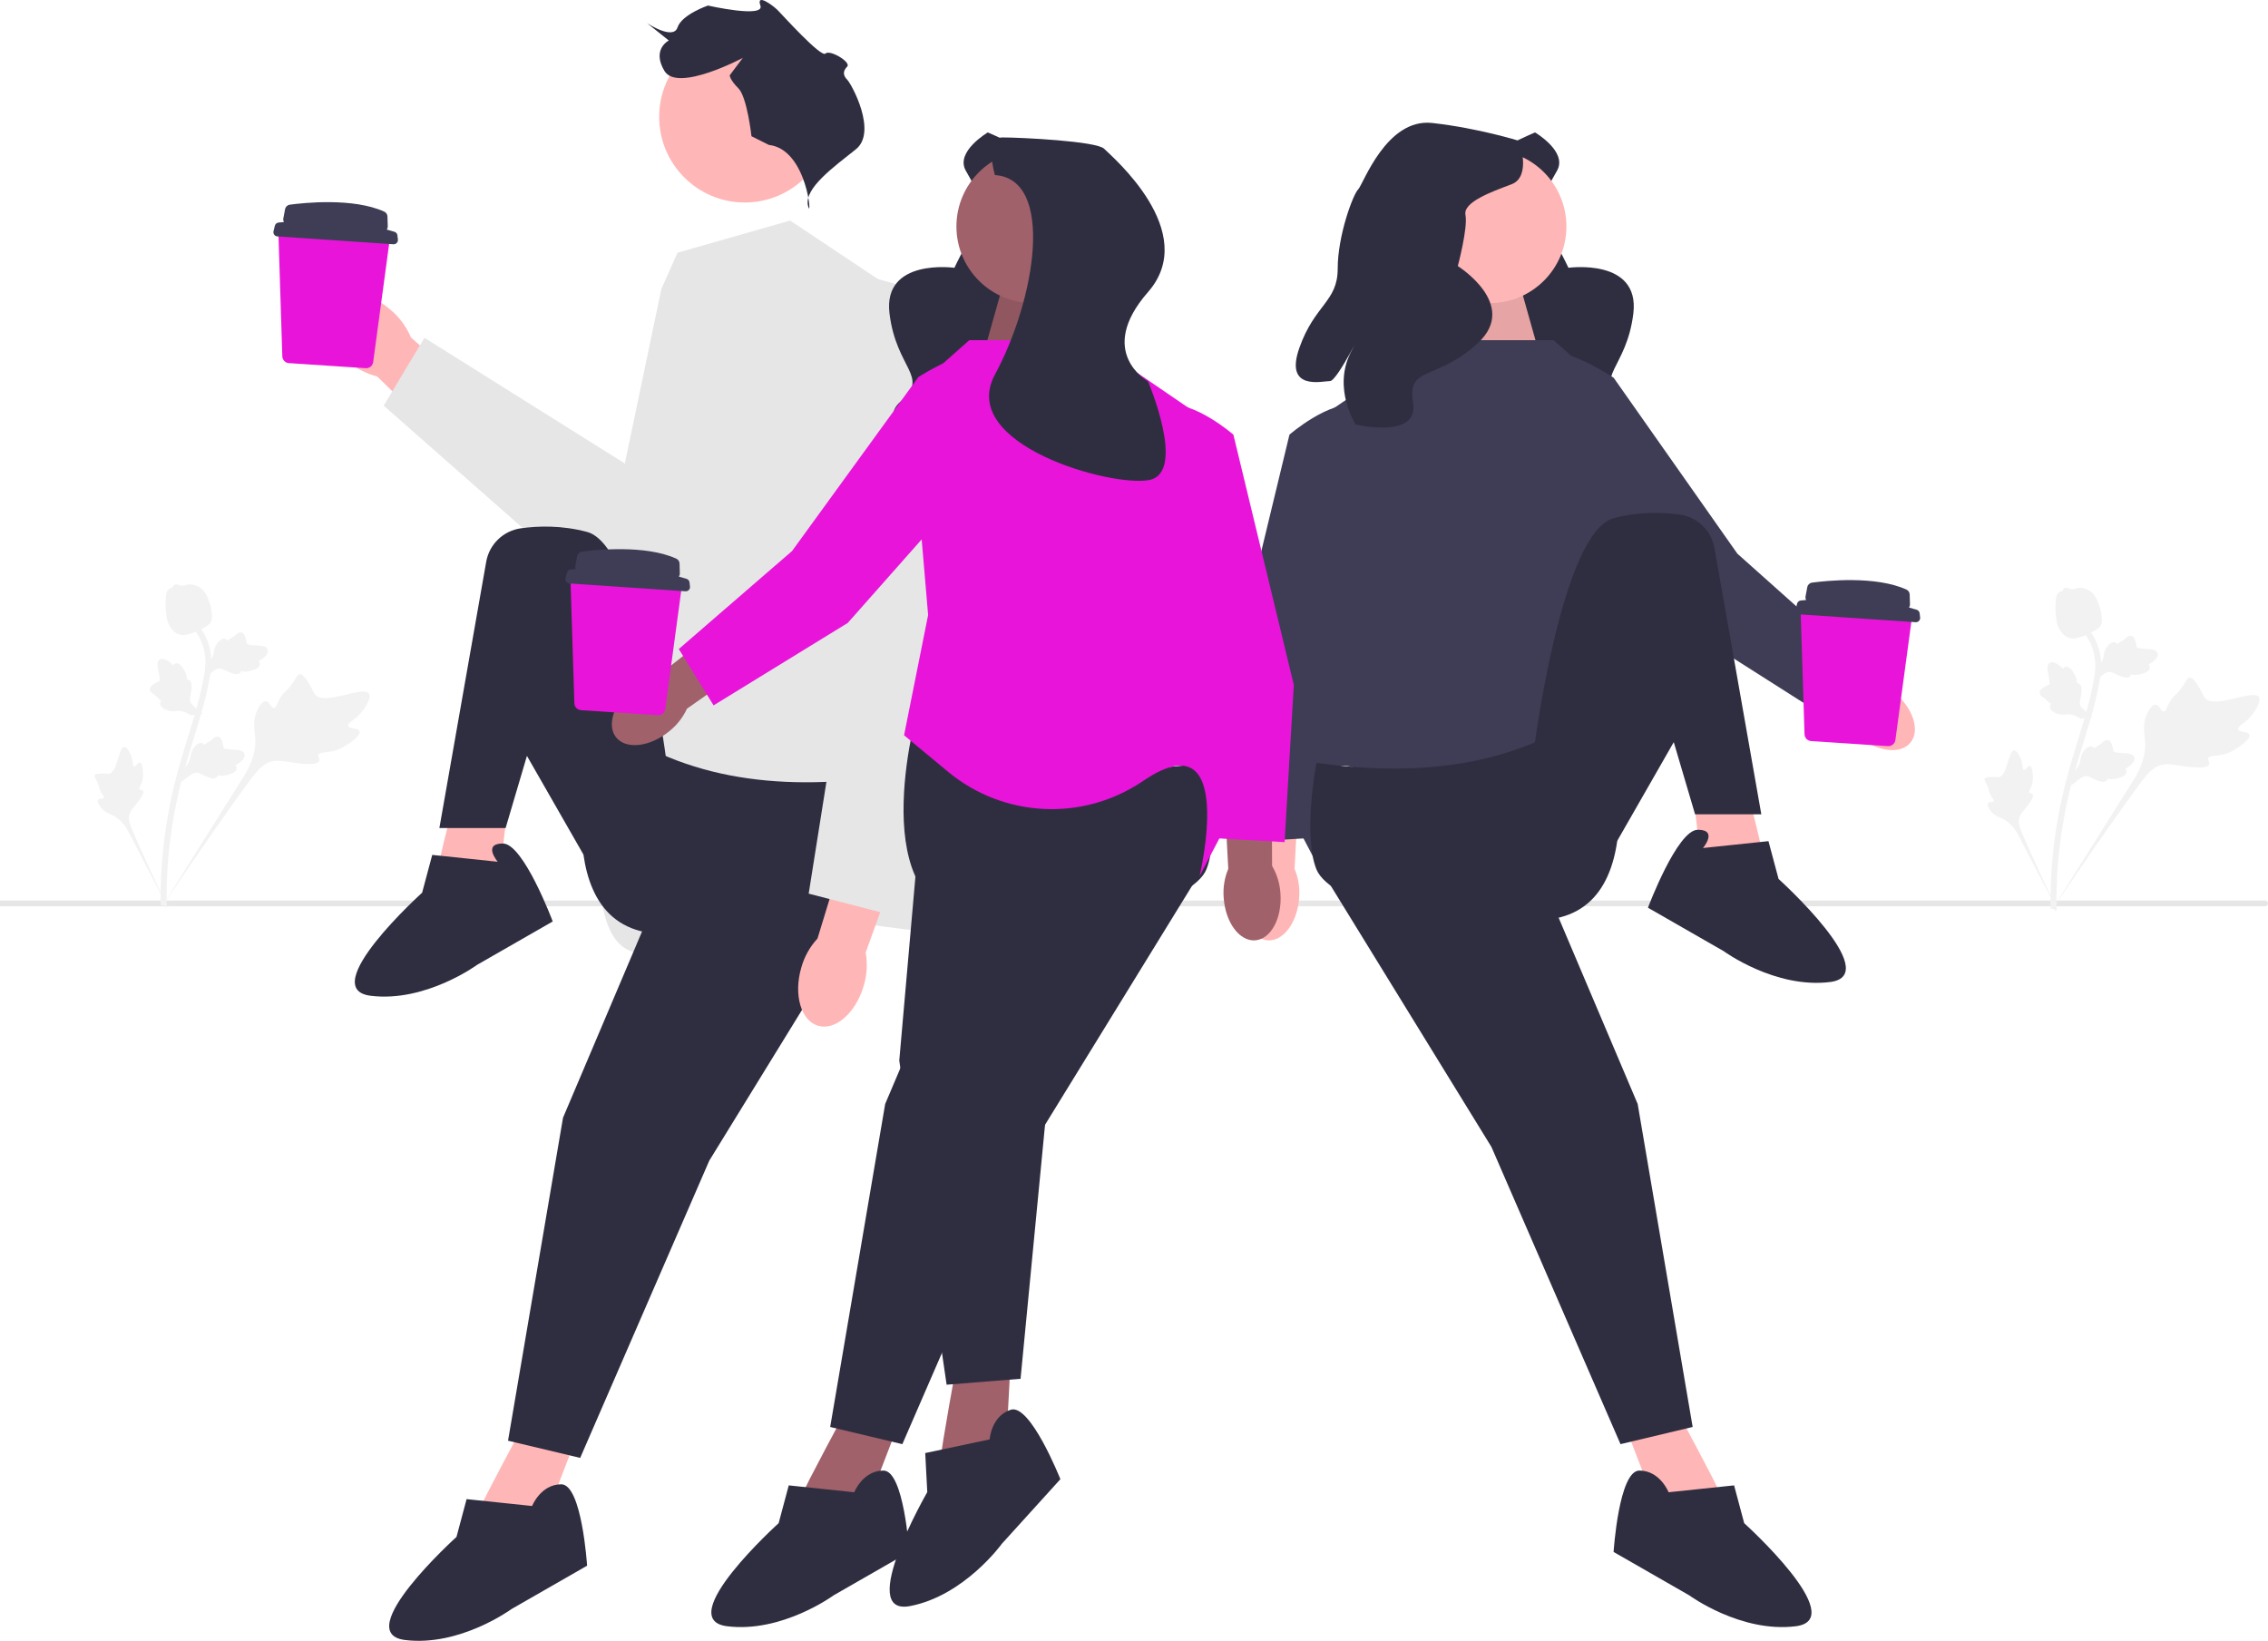
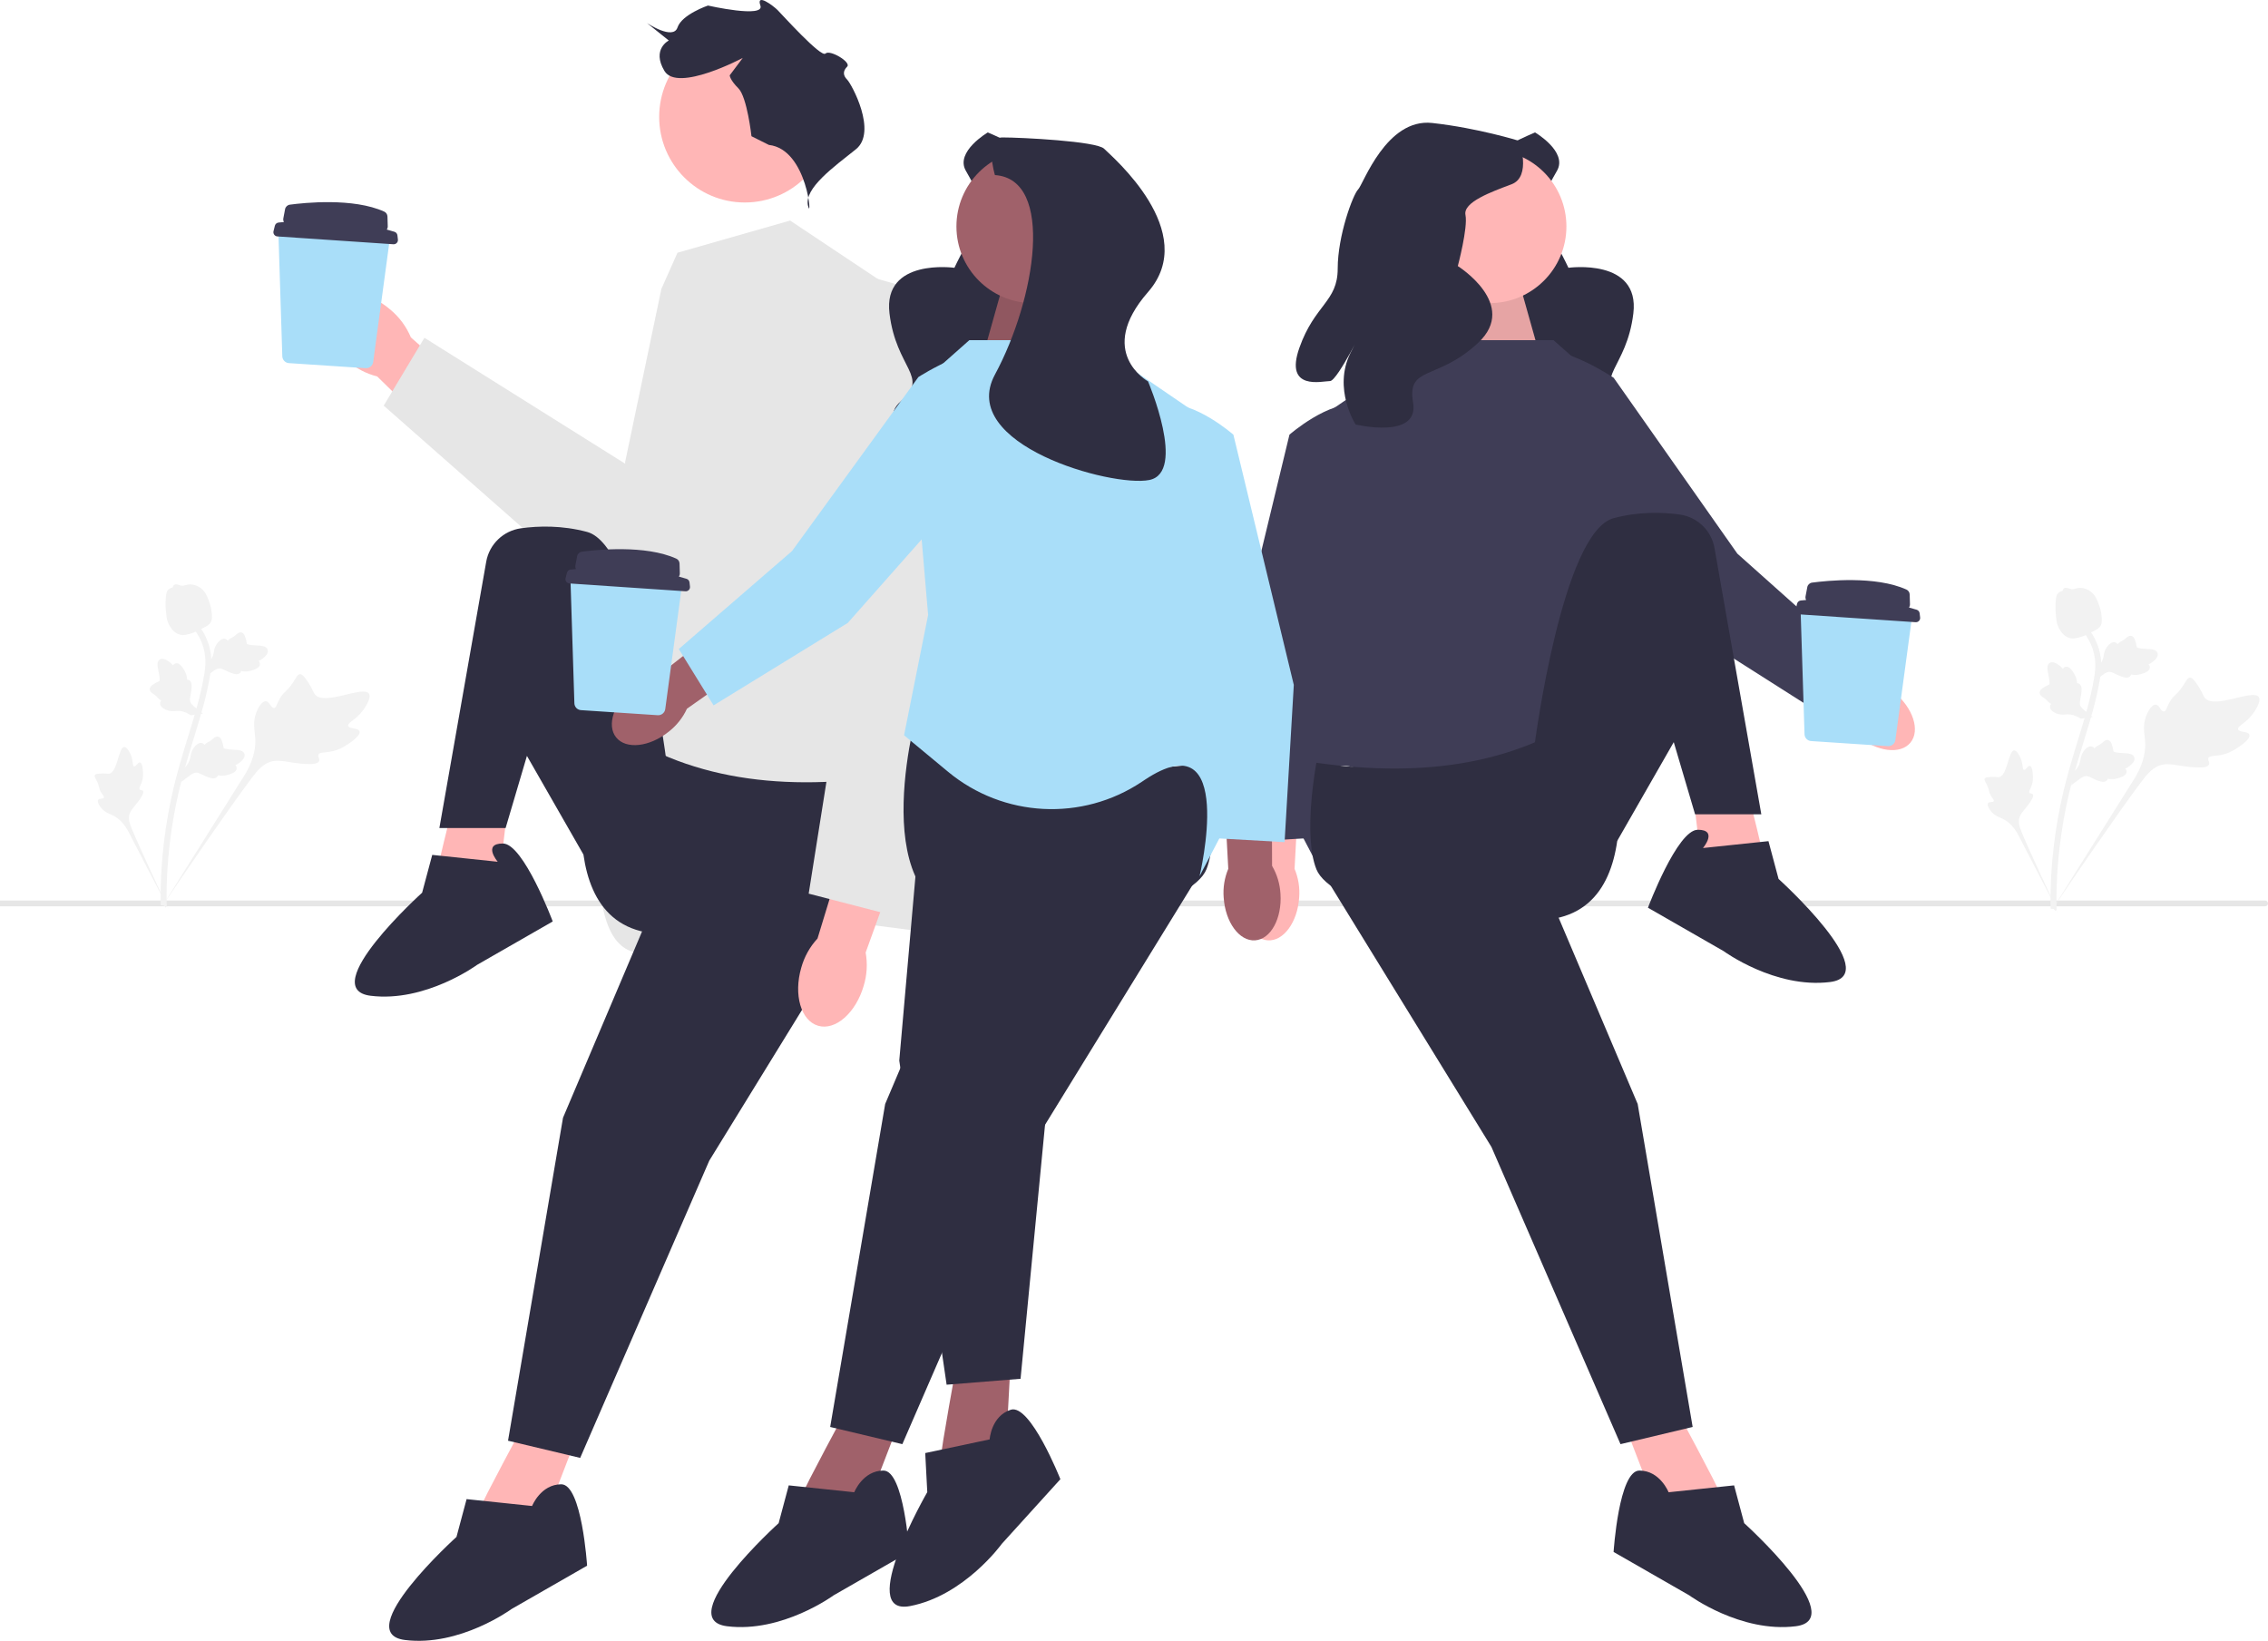
<svg xmlns="http://www.w3.org/2000/svg" width="660.04" height="477.556" viewBox="0 0 660.04 477.556">
  <path d="M660.04,262.93h0c0,.464-.376,.84-.84,.84H0v-1.68H659.2c.464,0,.84,.376,.84,.84Z" fill="#e6e6e6" />
  <g>
    <circle cx="216.748" cy="34.02" r="24.912" fill="#ffb6b6" />
    <path d="M229.949,64.188l-32.791,9.369-4.684,10.54-10.54,50.357v79.634s-12.882,28.106-5.855,52.699c7.511,26.287,33.962-4.74,53.87-1.199,19.909,3.541,51.528,7.054,51.528,7.054l-18.737-85.49-4.684-104.227-28.106-18.737Z" fill="#e6e6e6" />
    <path d="M223.761,42.178l-5.065-2.532s-1.266-11.396-3.799-13.928-2.532-3.799-2.532-3.799l3.799-5.065s-18.993,10.13-22.792,3.799,1.266-8.863,1.266-8.863l-6.331-5.065s7.597,5.065,8.863,1.266,8.863-6.376,8.863-6.376c0,0,16.59,3.754,15.259,0s3.734,.045,5,1.311,12.662,13.928,13.928,12.662,7.597,2.532,6.331,3.799-1.266,2.532,0,3.799,8.863,15.194,2.532,20.259-15.194,11.396-13.928,16.461,0-16.461-11.396-17.727Z" fill="#2f2e41" />
    <g>
-       <path id="uuid-9ec032c4-1053-42c3-862e-530ead60710b-265" d="M100.958,104.899c-6.394-5.512-8.733-13.279-5.224-17.347,3.508-4.069,11.534-2.898,17.93,2.617,2.585,2.168,4.613,4.923,5.915,8.036l26.797,23.696-11.388,12.338-25.208-24.67c-3.271-.829-6.296-2.43-8.822-4.669Z" fill="#ffb6b6" />
+       <path id="uuid-9ec032c4-1053-42c3-862e-530ead60710b-271" d="M100.958,104.899c-6.394-5.512-8.733-13.279-5.224-17.347,3.508-4.069,11.534-2.898,17.93,2.617,2.585,2.168,4.613,4.923,5.915,8.036l26.797,23.696-11.388,12.338-25.208-24.67c-3.271-.829-6.296-2.43-8.822-4.669Z" fill="#ffb6b6" />
      <path d="M192.755,84.499l17.651-1.605,15.48,73.826c2.95,14.067-6.272,27.801-20.409,30.396l-12.722,2.335L111.669,118.058l11.847-19.749,59.797,37.51,9.442-51.32Z" fill="#e6e6e6" />
    </g>
    <g>
      <path d="M153.349,412.812s-14,26-13,25,18,5,18,5l10-26-15-4Z" fill="#ffb6b6" />
      <path d="M132.685,230.817s-7.167,28.647-6.444,27.431,18.677,.414,18.677,.414l3.29-27.662-15.523-.183Z" fill="#ffb6b6" />
      <path d="M257.349,226c-31.638,4.445-60.215,.569-83.5-17.688,0,0-17,57,14,63s65.5-4.312,69.5-14.312,0-31,0-31Z" fill="#2f2e41" />
      <polygon points="198.349 244 163.849 325.312 147.849 419.312 168.849 424.312 206.412 337.812 257.349 255 198.349 244" fill="#2f2e41" />
      <path d="M193.849,220.812s-8-62-23-66c-7.313-1.95-14.15-1.761-19.237-1.055-5.128,.711-9.215,4.629-10.112,9.728l-13.631,77.515h19.276l6.205-21,16.5,28.812,24-28Z" fill="#2f2e41" />
      <path d="M144.849,250.812l-19.059-2-2.941,11s-31,28-15,30c16,2,31-9,31-9l22.01-12.626s-8.51-22.687-14.51-22.687-1.5,5.312-1.5,5.312Z" fill="#2f2e41" />
      <path d="M154.849,438.312l-19.059-2-2.941,11s-31,28-15,30,31-9,31-9l22.01-12.626s-1.51-23.687-7.51-23.687c-6,0-8.5,6.312-8.5,6.312Z" fill="#2f2e41" />
    </g>
    <g>
-       <path id="uuid-0c2c35cf-ee7e-4b84-8f52-274d32364181-266" d="M251.351,286.928c-2.298,7.881-8.227,13.084-13.243,11.621-5.016-1.463-7.217-9.038-4.917-16.922,.876-3.162,2.495-6.068,4.724-8.476l10.158-33.271,15.511,5.1-11.661,32.258c.586,3.229,.389,6.552-.573,9.69Z" fill="#ffb6b6" />
+       <path id="uuid-0c2c35cf-ee7e-4b84-8f52-274d32364181-272" d="M251.351,286.928c-2.298,7.881-8.227,13.084-13.243,11.621-5.016-1.463-7.217-9.038-4.917-16.922,.876-3.162,2.495-6.068,4.724-8.476l10.158-33.271,15.511,5.1-11.661,32.258c.586,3.229,.389,6.552-.573,9.69Z" fill="#ffb6b6" />
      <path d="M262.088,83.07l-8.088-2.281v0c-7.627,15.174-10.906,32.163-9.476,49.086l3.992,47.22-13.171,82.998,25.816,6.679,20.344-104.158-19.417-79.543Z" fill="#e6e6e6" />
    </g>
  </g>
  <g>
    <path d="M104.627,212.836c-.354-1.084-3.039-.607-3.296-1.576-.257-.966,2.319-1.776,4.295-4.498,.356-.491,2.601-3.584,1.74-4.886-1.632-2.466-12.988,3.676-15.714,.229-.598-.756-.844-2.055-2.626-4.472-.709-.961-1.164-1.426-1.707-1.412-.771,.019-1.047,.984-2.259,2.732-1.818,2.621-2.474,2.292-3.671,4.439-.889,1.594-.994,2.613-1.635,2.673-.907,.085-1.282-1.9-2.39-1.977-1.131-.079-2.263,1.882-2.824,3.415-1.053,2.875-.401,5.073-.256,7.263,.157,2.38-.212,5.864-2.798,10.336l-24.392,38.862c5.238-7.922,20.108-29.526,26.099-37.45,1.729-2.288,3.588-4.585,6.449-5.017,2.754-.416,6.105,.947,10.782,.867,.546-.009,2.066-.054,2.436-.86,.306-.666-.453-1.245-.177-1.871,.37-.84,2.037-.48,4.308-1.037,1.601-.393,2.689-1.043,3.625-1.602,.282-.169,4.484-2.714,4.012-4.157h-0Z" fill="#f2f2f2" />
    <path d="M40.741,221.909c-.634-.139-1.175,1.316-1.725,1.163-.548-.153-.202-1.651-.968-3.406-.138-.317-1.009-2.311-1.896-2.264-1.681,.089-1.943,7.435-4.421,7.779-.544,.075-1.252-.179-2.953-.001-.676,.071-1.036,.16-1.186,.431-.213,.384,.181,.798,.689,1.897,.762,1.648,.411,1.875,1.119,3.082,.526,.896,.995,1.242,.84,1.574-.22,.47-1.302,.081-1.66,.603-.365,.532,.271,1.654,.861,2.371,1.107,1.346,2.374,1.66,3.491,2.221,1.213,.61,2.817,1.796,4.266,4.355l12.036,23.184c-2.377-4.857-8.69-18.388-10.85-23.615-.624-1.509-1.215-3.084-.602-4.613,.59-1.472,2.226-2.723,3.537-5.042,.153-.271,.57-1.03,.281-1.444-.239-.342-.742-.137-.97-.453-.305-.424,.352-1.138,.734-2.414,.269-.899,.264-1.621,.26-2.241-.001-.187-.038-2.984-.882-3.169v0Z" fill="#f2f2f2" />
    <path d="M52.749,227.566l.378-3.493,.232-.219c1.074-1.015,1.745-2.089,1.997-3.196,.04-.176,.071-.354,.103-.535,.126-.718,.282-1.611,.972-2.538,.386-.517,1.409-1.684,2.463-1.276,.285,.107,.477,.291,.61,.487,.033-.034,.068-.068,.104-.105,.455-.443,.774-.605,1.081-.761,.236-.12,.479-.244,.891-.573,.181-.144,.326-.275,.447-.384,.37-.33,.843-.717,1.491-.564,.687,.188,.923,.843,1.079,1.277,.279,.774,.365,1.306,.422,1.659,.02,.129,.044,.274,.062,.321,.15,.379,2.038,.477,2.748,.518,1.597,.087,2.978,.162,3.31,1.255,.238,.782-.258,1.635-1.519,2.603-.393,.301-.785,.509-1.127,.664,.21,.199,.378,.469,.388,.838h0c.023,.872-.872,1.542-2.659,1.993-.444,.113-1.042,.263-1.823,.226-.368-.018-.691-.075-.966-.127-.041,.157-.116,.32-.252,.474-.398,.455-1.04,.571-1.912,.314-.963-.268-1.723-.633-2.395-.954-.586-.279-1.092-.518-1.516-.583-.789-.11-1.525,.377-2.405,1.025l-2.206,1.655h-0Z" fill="#f2f2f2" />
    <path d="M59.045,207.671l-3.475,.52-.271-.169c-1.254-.781-2.464-1.158-3.598-1.121-.18,.006-.36,.021-.544,.036-.727,.061-1.63,.136-2.702-.296-.598-.243-1.987-.935-1.859-2.059,.031-.302,.161-.535,.316-.714-.041-.024-.083-.048-.128-.075-.544-.328-.781-.595-1.01-.853-.176-.198-.357-.402-.781-.717-.186-.138-.348-.245-.485-.335-.413-.274-.907-.634-.924-1.299,.007-.712,.582-1.106,.962-1.368,.678-.466,1.171-.684,1.498-.829,.12-.052,.254-.112,.295-.142,.328-.242-.056-2.092-.196-2.79-.321-1.566-.599-2.922,.374-3.52,.696-.429,1.647-.165,2.903,.809,.391,.304,.691,.631,.928,.922,.139-.254,.358-.485,.712-.588h0c.838-.244,1.712,.452,2.602,2.066,.222,.401,.519,.941,.681,1.707,.076,.361,.103,.687,.122,.966,.162-0,.339,.031,.522,.123,.541,.269,.816,.861,.789,1.77-.015,.999-.175,1.828-.315,2.558-.121,.638-.224,1.188-.18,1.614,.093,.791,.751,1.379,1.602,2.066l2.16,1.714h-0Z" fill="#f2f2f2" />
    <path d="M59.513,197.237l.378-3.493,.232-.219c1.074-1.015,1.745-2.089,1.997-3.196,.04-.176,.071-.354,.103-.535,.126-.718,.282-1.611,.972-2.538,.386-.517,1.409-1.684,2.463-1.276,.285,.107,.477,.291,.61,.487,.033-.034,.068-.068,.104-.105,.455-.443,.774-.605,1.081-.761,.236-.12,.479-.244,.891-.573,.181-.144,.326-.275,.447-.384,.37-.33,.843-.717,1.491-.564,.687,.188,.923,.843,1.079,1.277,.279,.774,.365,1.306,.422,1.659,.02,.129,.044,.274,.062,.321,.15,.379,2.038,.477,2.748,.518,1.597,.087,2.978,.162,3.31,1.255,.238,.782-.258,1.635-1.519,2.603-.393,.301-.785,.509-1.127,.664,.21,.199,.378,.469,.388,.838h0c.023,.872-.872,1.542-2.659,1.993-.444,.113-1.042,.263-1.823,.226-.368-.018-.691-.075-.966-.127-.041,.157-.116,.32-.252,.474-.398,.455-1.04,.571-1.912,.314-.963-.268-1.723-.633-2.395-.954-.586-.279-1.092-.518-1.516-.583-.789-.11-1.525,.377-2.405,1.025l-2.206,1.655h-0Z" fill="#f2f2f2" />
    <path d="M48.247,264.162l-.614-.607,.011-.863-.011,.863-.854-.09c.004-.08-.002-.268-.008-.561-.033-1.607-.135-6.497,.546-14.011,.475-5.245,1.27-10.569,2.362-15.827,1.093-5.266,2.228-9.185,3.14-12.334,.688-2.375,1.382-4.628,2.06-6.823,1.809-5.863,3.516-11.402,4.574-17.719,.237-1.41,.728-4.346-.278-7.811-.584-2.01-1.584-3.901-2.972-5.62l1.344-1.085c1.532,1.9,2.638,3.995,3.286,6.226,1.116,3.842,.58,7.04,.323,8.577-1.076,6.429-2.801,12.021-4.628,17.941-.674,2.187-1.366,4.43-2.051,6.795-.903,3.12-2.028,7.005-3.107,12.203-1.079,5.195-1.864,10.454-2.334,15.633-.672,7.419-.571,12.237-.538,13.819,.017,.845,.021,1.022-.251,1.295v-0Z" fill="#f2f2f2" />
    <path d="M52.514,184.745c-.069-.015-.139-.033-.208-.053-1.418-.397-2.555-1.553-3.381-3.433-.387-.884-.478-1.815-.66-3.671-.029-.286-.155-1.734,0-3.653,.101-1.254,.236-1.758,.577-2.153,.379-.441,.89-.693,1.429-.82,.015-.166,.069-.328,.177-.482,.444-.639,1.187-.376,1.59-.24,.203,.073,.456,.166,.741,.214,.447,.077,.715-.001,1.119-.118,.387-.112,.868-.252,1.533-.24,1.312,.018,2.284,.608,2.604,.802,1.687,1.014,2.269,2.631,2.943,4.503,.134,.375,.578,1.732,.682,3.479,.075,1.26-.09,1.776-.28,2.145-.387,.758-.979,1.11-2.449,1.85-1.536,.775-2.306,1.163-2.938,1.362-1.47,.462-2.393,.751-3.479,.509v0Z" fill="#f2f2f2" />
  </g>
  <path d="M446.733,38.543s9.537,5.593,6.409,11.124-7.488,13.065-4.53,15.438c2.958,2.373,7.842,12.834,7.842,12.834,0,0,20.845-2.911,18.888,13.281-1.957,16.193-11.75,18.4-3.356,25.524,8.394,7.124-8.724,15.643-8.724,15.643,0,0-11.817-3.682-14.513-15.007s2.403,8.659,.693,10.091-8.351,10.877-13.05-1.68c-4.699-12.557-.046-17.425-6.255-24.836s-10.43-19.397-10.245-21.493-7.102-21.215,4.114-28.672c11.216-7.457,22.725-12.248,22.725-12.248Z" fill="#2f2e41" />
  <g>
-     <path id="uuid-40eda929-ef4c-4923-ad7d-cda70967e632-267" d="M540.67,214.233c5.537,4.583,12.39,5.44,15.305,1.916,2.916-3.524,.79-10.095-4.749-14.678-2.188-1.861-4.789-3.171-7.587-3.821l-23.706-19.12-8.735,11.316,24.297,17.648c1.162,2.628,2.936,4.939,5.175,6.74Z" fill="#ffb6b6" />
+     <path id="uuid-40eda929-ef4c-4923-ad7d-cda70967e632-273" d="M540.67,214.233c5.537,4.583,12.39,5.44,15.305,1.916,2.916-3.524,.79-10.095-4.749-14.678-2.188-1.861-4.789-3.171-7.587-3.821l-23.706-19.12-8.735,11.316,24.297,17.648c1.162,2.628,2.936,4.939,5.175,6.74Z" fill="#ffb6b6" />
    <path d="M469.622,109.958s-18.603-12.441-24.695-6.341c-6.092,6.101-4.637,21.338-4.637,21.338l48.786,56.856,38.685,24.59,10.373-16.243-32.523-29.021-35.988-51.179Z" fill="#3f3d56" />
  </g>
  <polygon points="442.353 83.008 449.103 107 412.055 107 424.255 77.438 442.353 83.008" fill="#ffb6b6" />
  <polygon points="442.353 83.008 449.103 107 412.055 107 424.255 77.438 442.353 83.008" opacity=".1" />
  <g>
-     <path id="uuid-c7296f43-523d-4c33-91d5-0d02a2c7186e-268" d="M361.56,260.149c-.478,7.171,2.834,13.231,7.398,13.535s8.65-5.263,9.128-12.437c.23-2.863-.229-5.74-1.339-8.389l1.643-30.411-14.287-.467-.102,30.029c-1.452,2.479-2.289,5.271-2.44,8.14Z" fill="#ffb6b6" />
+     <path id="uuid-c7296f43-523d-4c33-91d5-0d02a2c7186e-274" d="M361.56,260.149c-.478,7.171,2.834,13.231,7.398,13.535s8.65-5.263,9.128-12.437c.23-2.863-.229-5.74-1.339-8.389l1.643-30.411-14.287-.467-.102,30.029c-1.452,2.479-2.289,5.271-2.44,8.14Z" fill="#ffb6b6" />
    <path d="M404.581,141.531s-.79-22.366-9.302-23.739-20.02,8.72-20.02,8.72l-17.581,72.826,2.682,45.76,19.242-1.087,4.516-43.354,20.462-59.125Z" fill="#3f3d56" />
  </g>
  <path d="M487.103,408.812s14,26,13,25-18,5-18,5l-10-26,15-4Z" fill="#ffb6b6" />
  <path d="M507.766,226.817s7.167,28.647,6.444,27.431-18.677,.414-18.677,.414l-3.29-27.662,15.523-.183Z" fill="#ffb6b6" />
  <path d="M452.103,99h-34.953l-38.047,26-11,91,6,18,11,21s-11-46,16-28,29,21,29,21l36-18,13.5-74.5-10-41-17.5-15.5Z" fill="#3f3d56" />
  <path d="M383.103,222c31.638,4.445,60.215,.569,83.5-17.688,0,0,17,57-14,63-31,6-65.5-4.312-69.5-14.312-4-10,0-31,0-31Z" fill="#2f2e41" />
  <polygon points="442.103 240 476.603 321.312 492.603 415.312 471.603 420.312 434.04 333.812 383.103 251 442.103 240" fill="#2f2e41" />
  <path d="M446.603,216.812s8-62,23-66c7.313-1.95,14.15-1.761,19.237-1.055,5.128,.711,9.215,4.629,10.112,9.728l13.631,77.515h-19.276l-6.205-21-16.5,28.812-24-28Z" fill="#2f2e41" />
  <path d="M495.603,246.812l19.059-2,2.941,11s31,28,15,30c-16,2-31-9-31-9l-22.01-12.626s8.51-22.687,14.51-22.687,1.5,5.312,1.5,5.312Z" fill="#2f2e41" />
  <path d="M485.603,434.312l19.059-2,2.941,11s31,28,15,30c-16,2-31-9-31-9l-22.01-12.626s1.51-23.687,7.51-23.687,8.5,6.312,8.5,6.312Z" fill="#2f2e41" />
  <circle cx="433.551" cy="65.911" r="22.311" fill="#ffb6b6" />
  <path d="M442.103,40.997s3.718,10.412-2.231,12.643-14.13,5.206-13.386,8.924-2.231,14.874-2.231,14.874c0,0,17.849,11.155,5.949,22.311-11.899,11.155-20.823,6.559-18.964,17.409s-16.733,6.389-16.733,6.389c0,0-6.693-10.412-1.487-20.823,5.206-10.412-3.718,8.181-5.949,8.181s-13.386,2.975-8.924-9.668,11.155-13.386,11.155-23.054c0-9.668,4.462-21.567,5.949-23.054s8.181-20.823,21.567-19.336,25.285,5.206,25.285,5.206Z" fill="#2f2e41" />
  <path d="M247.103,408.812s-14,26-13,25,18,5,18,5l10-26-15-4Z" fill="#a0616a" />
  <path d="M351.103,222c-31.638,4.445-60.215,.569-83.5-17.688,0,0-17,57,14,63,31,6,65.5-4.312,69.5-14.312s0-31,0-31Z" fill="#2f2e41" />
  <polygon points="292.103 240 257.603 321.312 241.603 415.312 262.603 420.312 300.166 333.812 351.103 251 292.103 240" fill="#2f2e41" />
  <path d="M248.603,434.312l-19.059-2-2.941,11s-31,28-15,30,31-9,31-9l22.01-12.626s-1.51-23.687-7.51-23.687-8.5,6.312-8.5,6.312Z" fill="#2f2e41" />
  <path d="M278.714,395.133s-5.296,29.051-4.653,27.791,18.665-.797,18.665-.797l1.491-27.817-15.502,.823Z" fill="#a0616a" />
  <polygon points="269.44 220.672 261.708 308.662 275.488 403.013 297.006 401.29 306.051 307.421 328.956 212.934 269.44 220.672" fill="#2f2e41" />
  <path d="M288.008,418.927l-18.746,3.977,.596,11.371s-20.85,36.198-5.013,33.164c15.837-3.034,26.711-18.125,26.711-18.125l17.041-18.8s-8.744-22.065-14.451-20.214-6.138,8.627-6.138,8.627Z" fill="#2f2e41" />
  <path d="M287.472,38.543s-9.537,5.593-6.409,11.124,7.488,13.065,4.53,15.438-7.842,12.834-7.842,12.834c0,0-20.845-2.911-18.888,13.281s11.75,18.4,3.356,25.524c-8.394,7.124,8.724,15.643,8.724,15.643,0,0,11.817-3.682,14.513-15.007s-2.403,8.659-.693,10.091,8.351,10.877,13.05-1.68,.046-17.425,6.255-24.836c6.209-7.411,10.43-19.397,10.245-21.493s7.102-21.215-4.114-28.672c-11.216-7.457-22.725-12.248-22.725-12.248Z" fill="#2f2e41" />
  <polygon points="291.853 83.008 285.103 107 322.15 107 309.951 77.438 291.853 83.008" fill="#a0616a" />
  <polygon points="291.853 83.008 285.103 107 322.15 107 309.951 77.438 291.853 83.008" opacity=".1" />
  <g>
-     <path id="uuid-30591428-cd87-4ca8-90c0-8a5e265d7e31-269" d="M372.645,260.149c.478,7.171-2.834,13.231-7.398,13.535s-8.65-5.263-9.128-12.437c-.23-2.863,.229-5.74,1.339-8.389l-1.643-30.411,14.287-.467,.102,30.029c1.452,2.479,2.289,5.271,2.44,8.14Z" fill="#a0616a" />
-     <path d="M329.624,141.531s.79-22.366,9.302-23.739c8.511-1.373,20.02,8.72,20.02,8.72l17.581,72.826-2.682,45.76-19.242-1.087-4.516-43.354-20.462-59.125Z" fill="#e814da" />
+     <path id="uuid-30591428-cd87-4ca8-90c0-8a5e265d7e31-275" d="M372.645,260.149c.478,7.171-2.834,13.231-7.398,13.535s-8.65-5.263-9.128-12.437c-.23-2.863,.229-5.74,1.339-8.389l-1.643-30.411,14.287-.467,.102,30.029c1.452,2.479,2.289,5.271,2.44,8.14Z" fill="#a0616a" />
+     <path d="M329.624,141.531s.79-22.366,9.302-23.739c8.511-1.373,20.02,8.72,20.02,8.72l17.581,72.826-2.682,45.76-19.242-1.087-4.516-43.354-20.462-59.125Z" fill="#a9def9" />
  </g>
-   <path d="M282.103,99h34.953l38.047,26,11,91-6,18-11,21s11-46-16-28c-.27,.18-.537,.358-.803,.536-17.38,11.609-40.314,10.417-56.402-2.925l-12.795-10.611,7-35-5.5-64.5,17.5-15.5Z" fill="#e814da" />
+   <path d="M282.103,99h34.953l38.047,26,11,91-6,18-11,21s11-46-16-28c-.27,.18-.537,.358-.803,.536-17.38,11.609-40.314,10.417-56.402-2.925l-12.795-10.611,7-35-5.5-64.5,17.5-15.5Z" fill="#a9def9" />
  <g>
-     <path id="uuid-53b096d6-03cc-438c-8f9a-f5acbbdd06bd-270" d="M194.642,212.93c-5.606,4.498-12.471,5.251-15.333,1.683-2.862-3.568-.637-10.106,4.972-14.604,2.216-1.828,4.837-3.098,7.644-3.705l23.993-18.758,8.562,11.447-24.562,17.276c-1.202,2.61-3.011,4.894-5.277,6.661Z" fill="#a0616a" />
-     <path d="M267.266,109.746s18.79-12.157,24.789-5.965,4.312,21.406,4.312,21.406l-49.644,56.108-39.054,23.999-10.125-16.399,32.96-28.523,36.762-50.626Z" fill="#e814da" />
+     <path id="uuid-53b096d6-03cc-438c-8f9a-f5acbbdd06bd-276" d="M194.642,212.93c-5.606,4.498-12.471,5.251-15.333,1.683-2.862-3.568-.637-10.106,4.972-14.604,2.216-1.828,4.837-3.098,7.644-3.705l23.993-18.758,8.562,11.447-24.562,17.276c-1.202,2.61-3.011,4.894-5.277,6.661Z" fill="#a0616a" />
+     <path d="M267.266,109.746s18.79-12.157,24.789-5.965,4.312,21.406,4.312,21.406l-49.644,56.108-39.054,23.999-10.125-16.399,32.96-28.523,36.762-50.626Z" fill="#a9def9" />
  </g>
  <circle cx="300.654" cy="65.911" r="22.311" fill="#a0616a" />
  <path d="M289.548,50.956s-3.287-10.956,2.191-10.956,27.391,1.096,29.582,3.287,28.121,24.183,12.782,41.713c-15.339,17.53,0,26,0,26,0,0,11.322,26.511,.366,28.702-10.956,2.191-55.898-10.338-44.921-30.678,11.912-22.072,17.455-56.91,0-58.068Z" fill="#2f2e41" />
  <g>
    <path d="M654.627,213.836c-.354-1.084-3.039-.607-3.296-1.576-.257-.966,2.319-1.776,4.295-4.498,.356-.491,2.601-3.584,1.74-4.886-1.632-2.466-12.988,3.676-15.714,.229-.598-.756-.844-2.055-2.626-4.472-.709-.961-1.164-1.426-1.707-1.412-.771,.019-1.047,.984-2.259,2.732-1.818,2.621-2.474,2.292-3.671,4.439-.889,1.594-.994,2.613-1.635,2.673-.907,.085-1.282-1.9-2.39-1.977-1.131-.079-2.263,1.882-2.824,3.415-1.053,2.875-.401,5.073-.256,7.263,.157,2.38-.212,5.864-2.798,10.336l-24.392,38.862c5.238-7.922,20.108-29.526,26.099-37.45,1.729-2.288,3.588-4.585,6.449-5.017,2.754-.416,6.105,.947,10.782,.867,.546-.009,2.066-.054,2.436-.86,.306-.666-.453-1.245-.177-1.871,.37-.84,2.037-.48,4.308-1.037,1.601-.393,2.689-1.043,3.625-1.602,.282-.169,4.484-2.714,4.012-4.157h-0Z" fill="#f2f2f2" />
    <path d="M590.741,222.909c-.634-.139-1.175,1.316-1.725,1.163-.548-.153-.202-1.651-.968-3.406-.138-.317-1.009-2.311-1.896-2.264-1.681,.089-1.943,7.435-4.421,7.779-.544,.075-1.252-.179-2.953-.001-.676,.071-1.036,.16-1.186,.431-.213,.384,.181,.798,.689,1.897,.762,1.648,.411,1.875,1.119,3.082,.526,.896,.995,1.242,.84,1.574-.22,.47-1.302,.081-1.66,.603-.365,.532,.271,1.654,.861,2.371,1.107,1.346,2.374,1.66,3.491,2.221,1.213,.61,2.817,1.796,4.266,4.355l12.036,23.184c-2.377-4.857-8.69-18.388-10.85-23.615-.624-1.509-1.215-3.084-.602-4.613,.59-1.472,2.226-2.723,3.537-5.042,.153-.271,.57-1.03,.281-1.444-.239-.342-.742-.137-.97-.453-.305-.424,.352-1.138,.734-2.414,.269-.899,.264-1.621,.26-2.241-.001-.187-.038-2.984-.882-3.169v0Z" fill="#f2f2f2" />
    <path d="M602.749,228.566l.378-3.493,.232-.219c1.074-1.015,1.745-2.089,1.997-3.196,.04-.176,.071-.354,.103-.535,.126-.718,.282-1.611,.972-2.538,.386-.517,1.409-1.684,2.463-1.276,.285,.107,.477,.291,.61,.487,.033-.034,.068-.068,.104-.105,.455-.443,.774-.605,1.081-.761,.236-.12,.479-.244,.891-.573,.181-.144,.326-.275,.447-.384,.37-.33,.843-.717,1.491-.564,.687,.188,.923,.843,1.079,1.277,.279,.774,.365,1.306,.422,1.659,.02,.129,.044,.274,.062,.321,.15,.379,2.038,.477,2.748,.518,1.597,.087,2.978,.162,3.31,1.255,.238,.782-.258,1.635-1.519,2.603-.393,.301-.785,.509-1.127,.664,.21,.199,.378,.469,.388,.838h0c.023,.872-.872,1.542-2.659,1.993-.444,.113-1.042,.263-1.823,.226-.368-.018-.691-.075-.966-.127-.041,.157-.116,.32-.252,.474-.398,.455-1.04,.571-1.912,.314-.963-.268-1.723-.633-2.395-.954-.586-.279-1.092-.518-1.516-.583-.789-.11-1.525,.377-2.405,1.025l-2.206,1.655h-0Z" fill="#f2f2f2" />
    <path d="M609.045,208.671l-3.475,.52-.271-.169c-1.254-.781-2.464-1.158-3.598-1.121-.18,.006-.36,.021-.544,.036-.727,.061-1.63,.136-2.702-.296-.598-.243-1.987-.935-1.859-2.059,.031-.302,.161-.535,.316-.714-.041-.024-.083-.048-.128-.075-.544-.328-.781-.595-1.01-.853-.176-.198-.357-.402-.781-.717-.186-.138-.348-.245-.485-.335-.413-.274-.907-.634-.924-1.299,.007-.712,.582-1.106,.962-1.368,.678-.466,1.171-.684,1.498-.829,.12-.052,.254-.112,.295-.142,.328-.242-.056-2.092-.196-2.79-.321-1.566-.599-2.922,.374-3.52,.696-.429,1.647-.165,2.903,.809,.391,.304,.691,.631,.928,.922,.139-.254,.358-.485,.712-.588h0c.838-.244,1.712,.452,2.602,2.066,.222,.401,.519,.941,.681,1.707,.076,.361,.103,.687,.122,.966,.162-0,.339,.031,.522,.123,.541,.269,.816,.861,.789,1.77-.015,.999-.175,1.828-.315,2.558-.121,.638-.224,1.188-.18,1.614,.093,.791,.751,1.379,1.602,2.066l2.16,1.714h-0Z" fill="#f2f2f2" />
    <path d="M609.513,198.237l.378-3.493,.232-.219c1.074-1.015,1.745-2.089,1.997-3.196,.04-.176,.071-.354,.103-.535,.126-.718,.282-1.611,.972-2.538,.386-.517,1.409-1.684,2.463-1.276,.285,.107,.477,.291,.61,.487,.033-.034,.068-.068,.104-.105,.455-.443,.774-.605,1.081-.761,.236-.12,.479-.244,.891-.573,.181-.144,.326-.275,.447-.384,.37-.33,.843-.717,1.491-.564,.687,.188,.923,.843,1.079,1.277,.279,.774,.365,1.306,.422,1.659,.02,.129,.044,.274,.062,.321,.15,.379,2.038,.477,2.748,.518,1.597,.087,2.978,.162,3.31,1.255,.238,.782-.258,1.635-1.519,2.603-.393,.301-.785,.509-1.127,.664,.21,.199,.378,.469,.388,.838h0c.023,.872-.872,1.542-2.659,1.993-.444,.113-1.042,.263-1.823,.226-.368-.018-.691-.075-.966-.127-.041,.157-.116,.32-.252,.474-.398,.455-1.04,.571-1.912,.314-.963-.268-1.723-.633-2.395-.954-.586-.279-1.092-.518-1.516-.583-.789-.11-1.525,.377-2.405,1.025l-2.206,1.655h-0Z" fill="#f2f2f2" />
    <path d="M598.247,265.162l-.614-.607,.011-.863-.011,.863-.854-.09c.004-.08-.002-.268-.008-.561-.033-1.607-.135-6.497,.546-14.011,.475-5.245,1.27-10.569,2.362-15.827,1.093-5.266,2.228-9.185,3.14-12.334,.688-2.375,1.382-4.628,2.06-6.823,1.809-5.863,3.516-11.402,4.574-17.719,.237-1.41,.728-4.346-.278-7.811-.584-2.01-1.584-3.901-2.972-5.62l1.344-1.085c1.532,1.9,2.638,3.995,3.286,6.226,1.116,3.842,.58,7.04,.323,8.577-1.076,6.429-2.801,12.021-4.628,17.941-.674,2.187-1.366,4.43-2.051,6.795-.903,3.12-2.028,7.005-3.107,12.203-1.079,5.195-1.864,10.454-2.334,15.633-.672,7.419-.571,12.237-.538,13.819,.017,.845,.021,1.022-.251,1.295v-0Z" fill="#f2f2f2" />
    <path d="M602.514,185.745c-.069-.015-.139-.033-.208-.053-1.418-.397-2.555-1.553-3.381-3.433-.387-.884-.478-1.815-.66-3.671-.029-.286-.155-1.734,0-3.653,.101-1.254,.236-1.758,.577-2.153,.379-.441,.89-.693,1.429-.82,.015-.166,.069-.328,.177-.482,.444-.639,1.187-.376,1.59-.24,.203,.073,.456,.166,.741,.214,.447,.077,.715-.001,1.119-.118,.387-.112,.868-.252,1.533-.24,1.312,.018,2.284,.608,2.604,.802,1.687,1.014,2.269,2.631,2.943,4.503,.134,.375,.578,1.732,.682,3.479,.075,1.26-.09,1.776-.28,2.145-.387,.758-.979,1.11-2.449,1.85-1.536,.775-2.306,1.163-2.938,1.362-1.47,.462-2.393,.751-3.479,.509v0Z" fill="#f2f2f2" />
  </g>
  <g>
-     <path d="M167.16,204.692l-1.128-35.593c-.018-.578,.209-1.14,.623-1.543,.415-.403,.984-.615,1.561-.58l28.244,1.694c.571,.034,1.106,.307,1.469,.748,.363,.441,.527,1.019,.451,1.585l-4.778,35.376c-.145,1.07-1.102,1.853-2.179,1.781l-22.338-1.477c-.227-.015-.442-.065-.642-.146-.738-.298-1.256-1.008-1.282-1.846Z" fill="#e814da" />
+     <path d="M167.16,204.692l-1.128-35.593c-.018-.578,.209-1.14,.623-1.543,.415-.403,.984-.615,1.561-.58l28.244,1.694c.571,.034,1.106,.307,1.469,.748,.363,.441,.527,1.019,.451,1.585l-4.778,35.376c-.145,1.07-1.102,1.853-2.179,1.781l-22.338-1.477c-.227-.015-.442-.065-.642-.146-.738-.298-1.256-1.008-1.282-1.846Z" fill="#a9def9" />
    <path d="M166.066,165.77c.395-.042,.924-.093,1.56-.146-.17-.316-.239-.69-.167-1.074l.504-2.666c.131-.692,.688-1.222,1.386-1.316,4.159-.556,18.463-2.065,27.47,2.021,.564,.256,.926,.817,.944,1.436l.082,2.844c.01,.352-.092,.678-.271,.948,.749,.201,1.495,.414,2.235,.646,.464,.145,.796,.555,.852,1.038l.14,1.212c.089,.769-.541,1.43-1.314,1.378l-33.766-2.28c-.768-.052-1.304-.785-1.119-1.533l.389-1.573c.125-.507,.554-.88,1.073-.934Z" fill="#3f3d56" />
  </g>
  <g>
-     <path d="M82.16,103.692l-1.128-35.593c-.018-.578,.209-1.14,.623-1.543,.415-.403,.984-.615,1.561-.58l28.244,1.694c.571,.034,1.106,.307,1.469,.748,.363,.441,.527,1.019,.451,1.585l-4.778,35.376c-.145,1.07-1.102,1.853-2.179,1.781l-22.338-1.477c-.227-.015-.442-.065-.642-.146-.738-.298-1.256-1.008-1.282-1.846Z" fill="#e814da" />
+     <path d="M82.16,103.692l-1.128-35.593c-.018-.578,.209-1.14,.623-1.543,.415-.403,.984-.615,1.561-.58l28.244,1.694c.571,.034,1.106,.307,1.469,.748,.363,.441,.527,1.019,.451,1.585l-4.778,35.376c-.145,1.07-1.102,1.853-2.179,1.781l-22.338-1.477c-.227-.015-.442-.065-.642-.146-.738-.298-1.256-1.008-1.282-1.846Z" fill="#a9def9" />
    <path d="M81.066,64.77c.395-.042,.924-.093,1.56-.146-.17-.316-.239-.69-.167-1.074l.504-2.666c.131-.692,.688-1.222,1.386-1.316,4.159-.556,18.463-2.065,27.47,2.021,.564,.256,.926,.817,.944,1.436l.082,2.844c.01,.352-.092,.678-.271,.948,.749,.201,1.495,.414,2.235,.646,.464,.145,.796,.555,.852,1.038l.14,1.212c.089,.769-.541,1.43-1.314,1.378l-33.766-2.28c-.768-.052-1.304-.785-1.119-1.533l.389-1.573c.125-.507,.554-.88,1.073-.934Z" fill="#3f3d56" />
  </g>
  <g>
-     <path d="M525.16,213.692l-1.128-35.593c-.018-.578,.209-1.14,.623-1.543,.415-.403,.984-.615,1.561-.58l28.244,1.694c.571,.034,1.106,.307,1.469,.748,.363,.441,.527,1.019,.451,1.585l-4.778,35.376c-.145,1.07-1.102,1.853-2.179,1.781l-22.338-1.477c-.227-.015-.442-.065-.642-.146-.738-.298-1.256-1.008-1.282-1.846Z" fill="#e814da" />
+     <path d="M525.16,213.692l-1.128-35.593c-.018-.578,.209-1.14,.623-1.543,.415-.403,.984-.615,1.561-.58l28.244,1.694c.571,.034,1.106,.307,1.469,.748,.363,.441,.527,1.019,.451,1.585l-4.778,35.376c-.145,1.07-1.102,1.853-2.179,1.781l-22.338-1.477c-.227-.015-.442-.065-.642-.146-.738-.298-1.256-1.008-1.282-1.846Z" fill="#a9def9" />
    <path d="M524.066,174.77c.395-.042,.924-.093,1.56-.146-.17-.316-.239-.69-.167-1.074l.504-2.666c.131-.692,.688-1.222,1.386-1.316,4.159-.556,18.463-2.065,27.47,2.021,.564,.256,.926,.817,.944,1.436l.082,2.844c.01,.352-.092,.678-.271,.948,.749,.201,1.495,.414,2.235,.646,.464,.145,.796,.555,.852,1.038l.14,1.212c.089,.769-.541,1.43-1.314,1.378l-33.766-2.28c-.768-.052-1.304-.785-1.119-1.533l.389-1.573c.125-.507,.554-.88,1.073-.934Z" fill="#3f3d56" />
  </g>
</svg>
